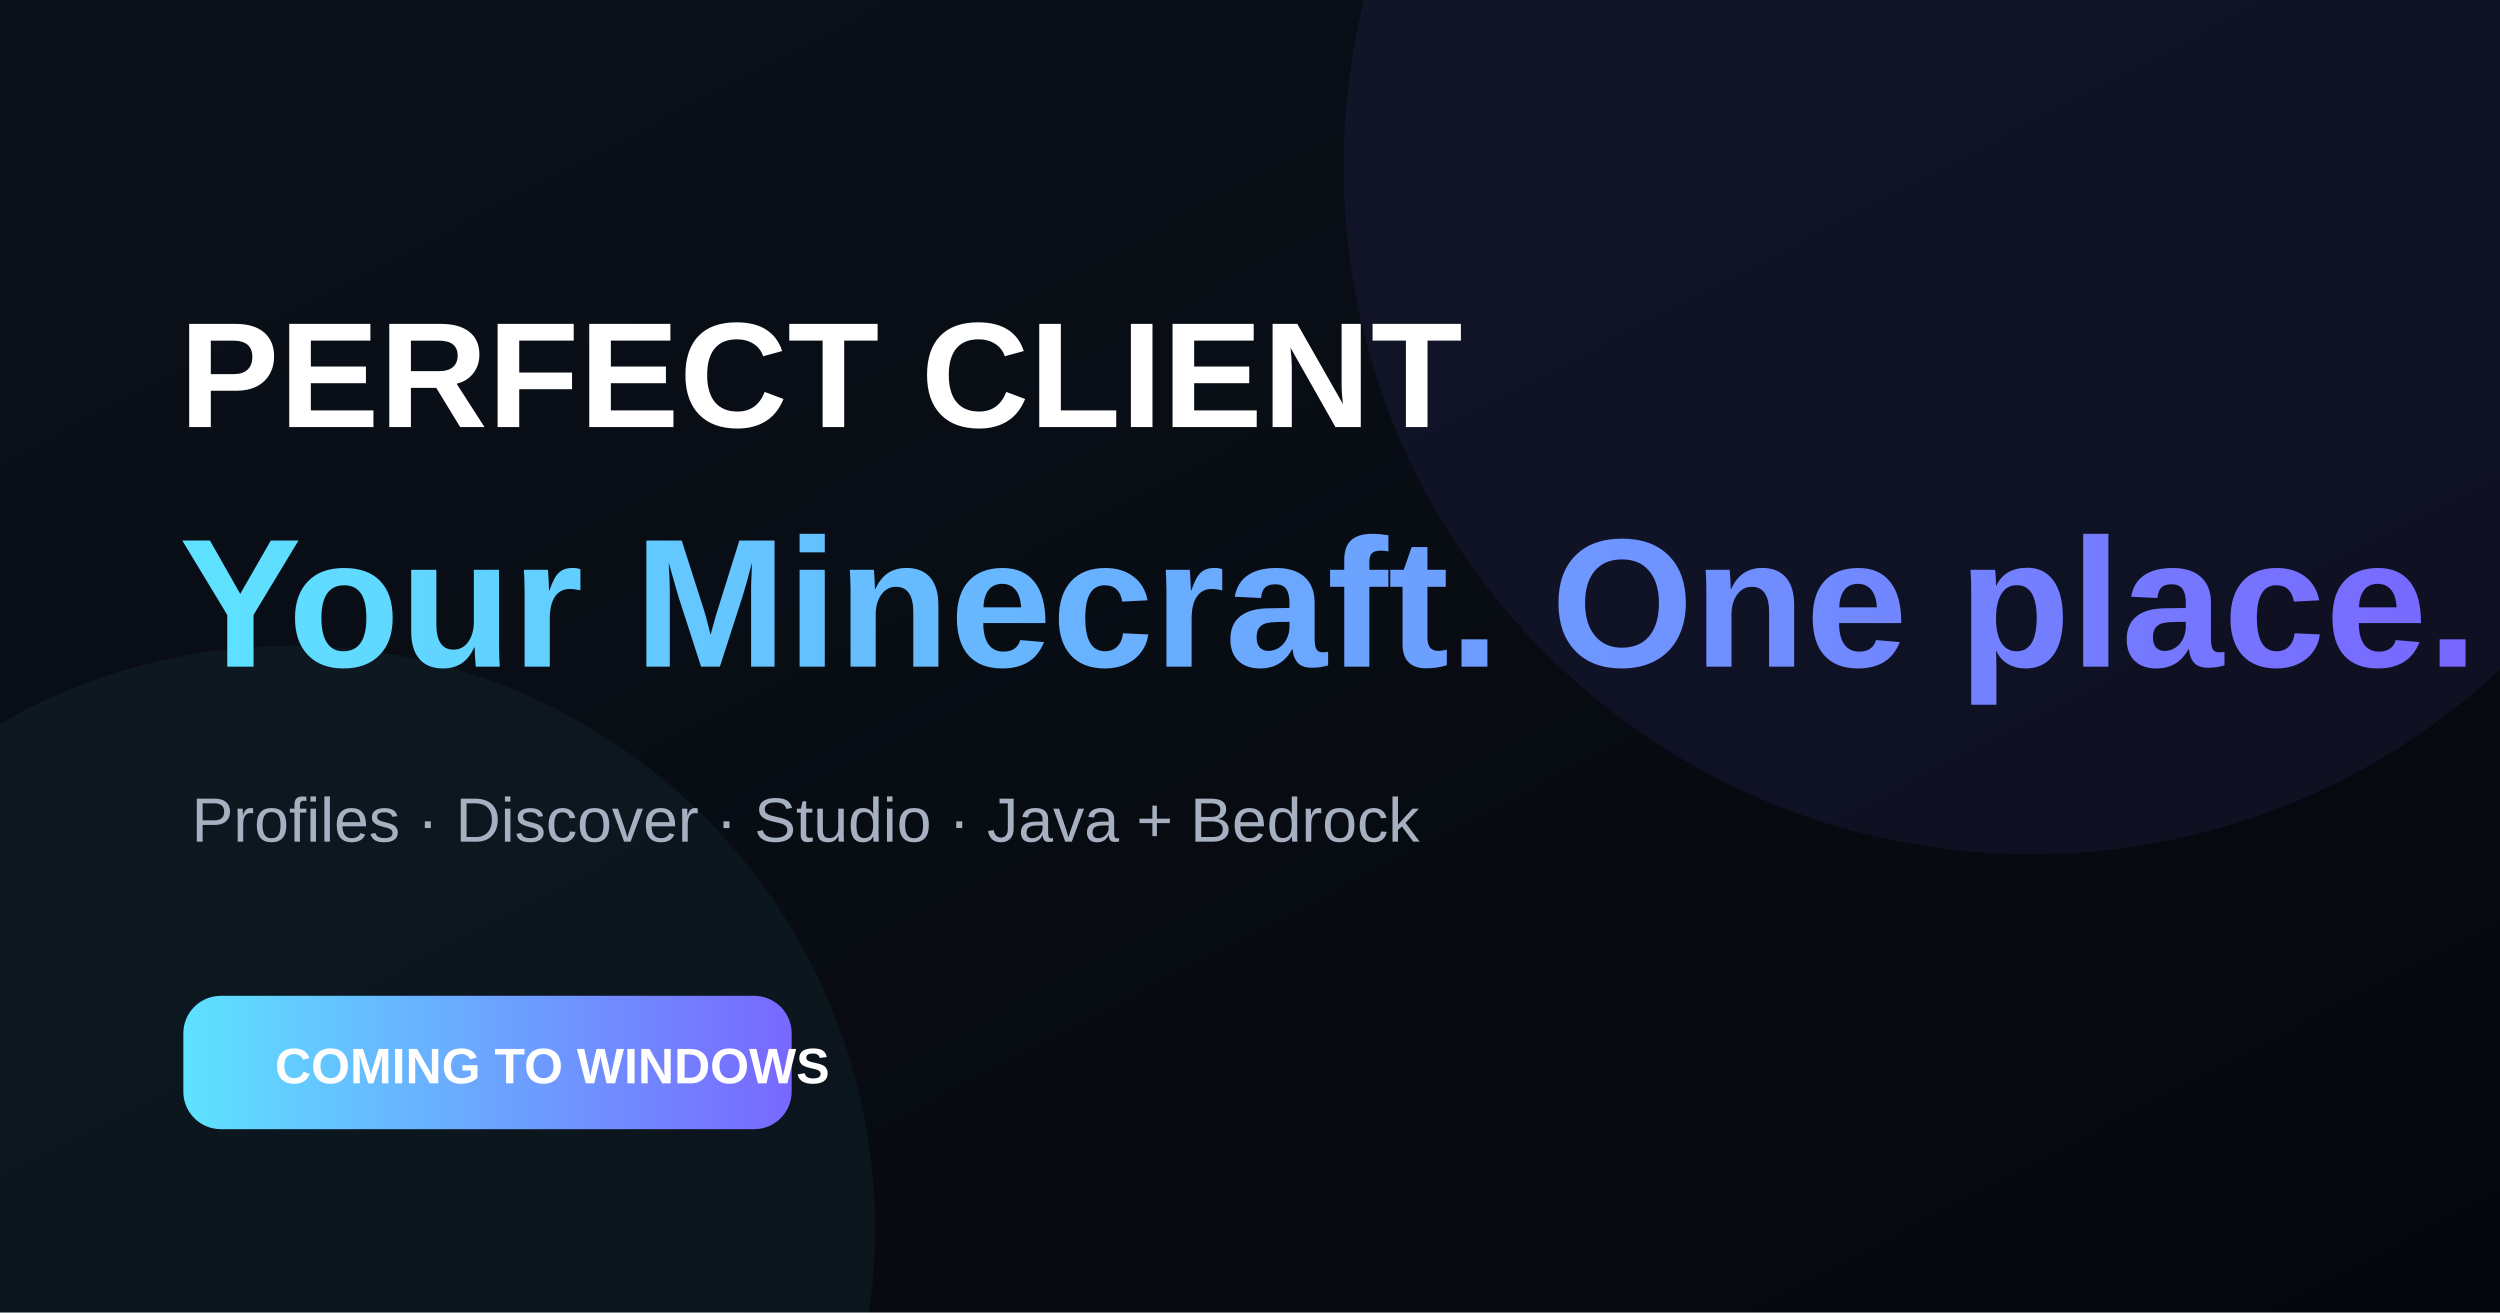
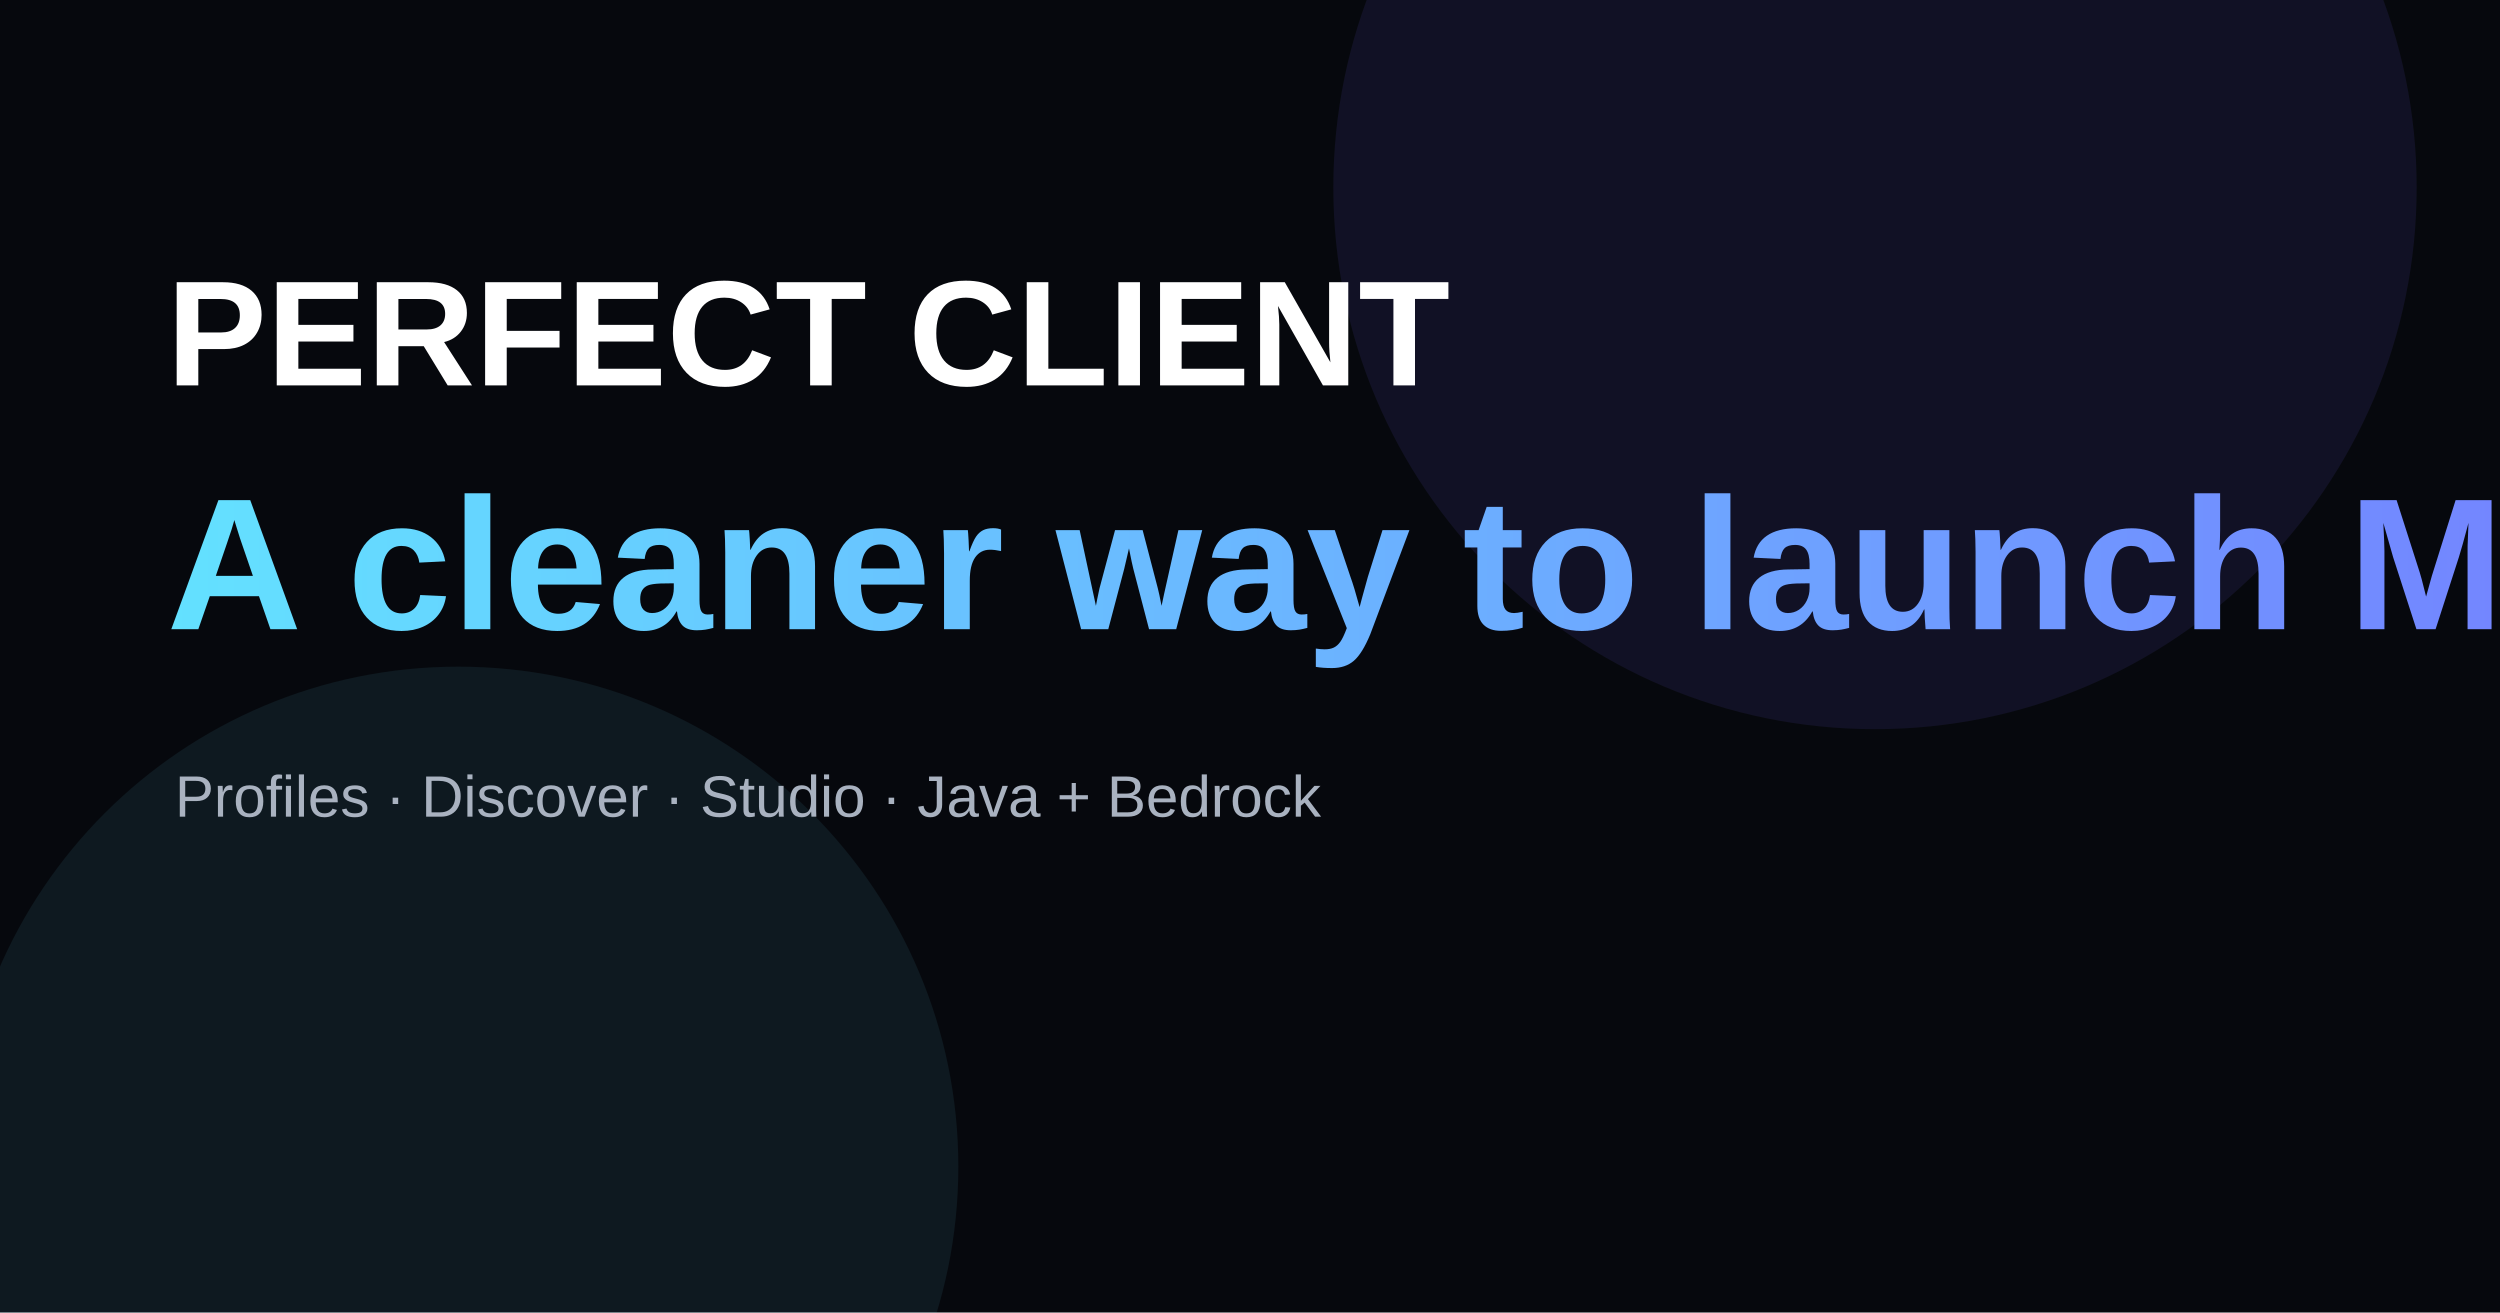
- <svg xmlns="http://www.w3.org/2000/svg" width="1200" height="630" viewBox="0 0 1200 630">
+ <svg xmlns="http://www.w3.org/2000/svg" viewBox="0 0 1200 630">
  <defs>
-     <linearGradient id="bg" x1="0" y1="0" x2="1" y2="1">
-       <stop stop-color="#0b111a" />
-       <stop offset="1" stop-color="#05070c" />
-     </linearGradient>
    <linearGradient id="g" x1="0" y1="0" x2="1" y2="0">
-       <stop stop-color="#5ee2ff" />
+       <stop stop-color="#63e2ff" />
      <stop offset="1" stop-color="#7868ff" />
    </linearGradient>
  </defs>
-   <rect width="1200" height="630" fill="url(#bg)" />
-   <circle cx="975" cy="80" r="330" fill="#7868ff" opacity=".08" />
-   <circle cx="140" cy="590" r="280" fill="#5ee2ff" opacity=".05" />
-   <text x="86" y="205" fill="#fff" font-family="Arial,sans-serif" font-size="72" font-weight="800">PERFECT CLIENT</text>
-   <text x="86" y="320" fill="url(#g)" font-family="Arial,sans-serif" font-size="88" font-weight="800">Your Minecraft. One place.</text>
-   <text x="92" y="404" fill="#a6b0c1" font-family="Arial,sans-serif" font-size="30">Profiles · Discover · Studio · Java + Bedrock</text>
-   <rect x="88" y="478" width="292" height="64" rx="18" fill="url(#g)" />
-   <text x="132" y="520" fill="#fff" font-family="Arial,sans-serif" font-size="24" font-weight="700">COMING TO WINDOWS</text>
+   <rect width="1200" height="630" fill="#06080d" />
+   <circle cx="900" cy="90" r="260" fill="#7868ff" opacity=".10" />
+   <circle cx="220" cy="560" r="240" fill="#63e2ff" opacity=".08" />
+   <text x="80" y="185" fill="#fff" font-family="Arial,sans-serif" font-size="72" font-weight="800">PERFECT CLIENT</text>
+   <text x="80" y="302" fill="url(#g)" font-family="Arial,sans-serif" font-size="90" font-weight="900">A cleaner way to launch Minecraft.</text>
+   <text x="84" y="392" fill="#a9b2c0" font-family="Arial,sans-serif" font-size="28">Profiles · Discover · Studio · Java + Bedrock</text>
</svg>
